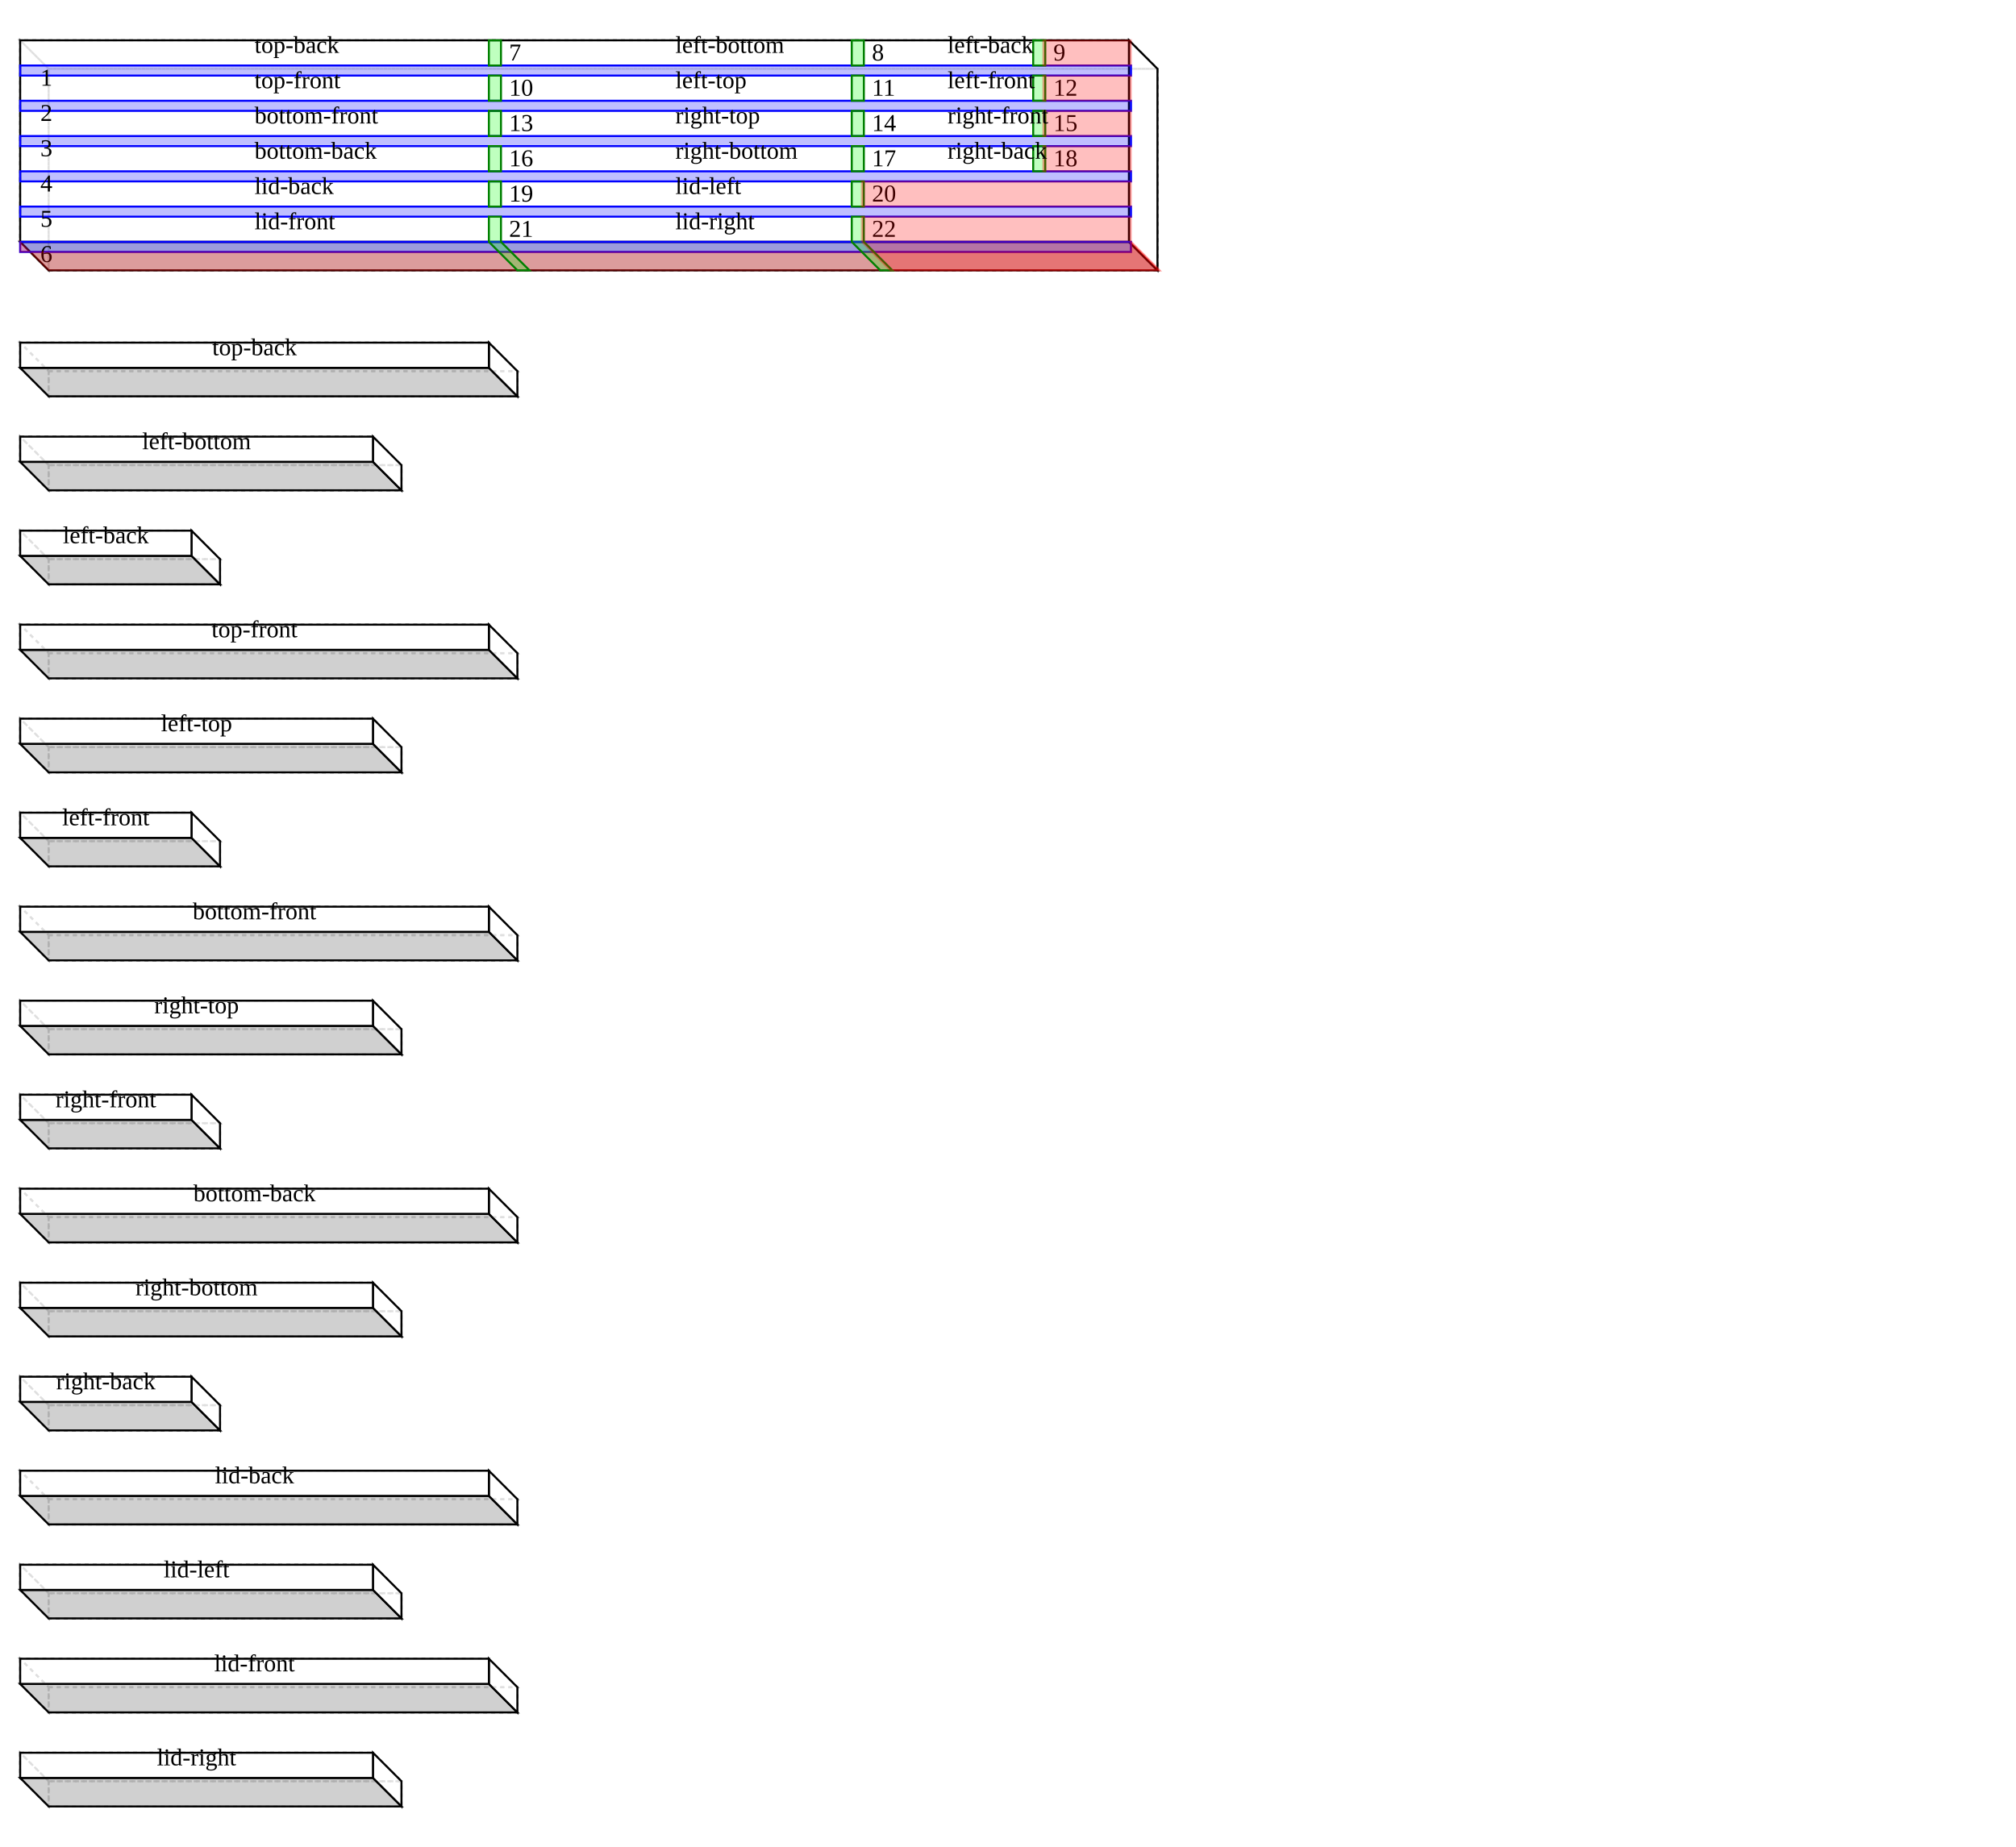
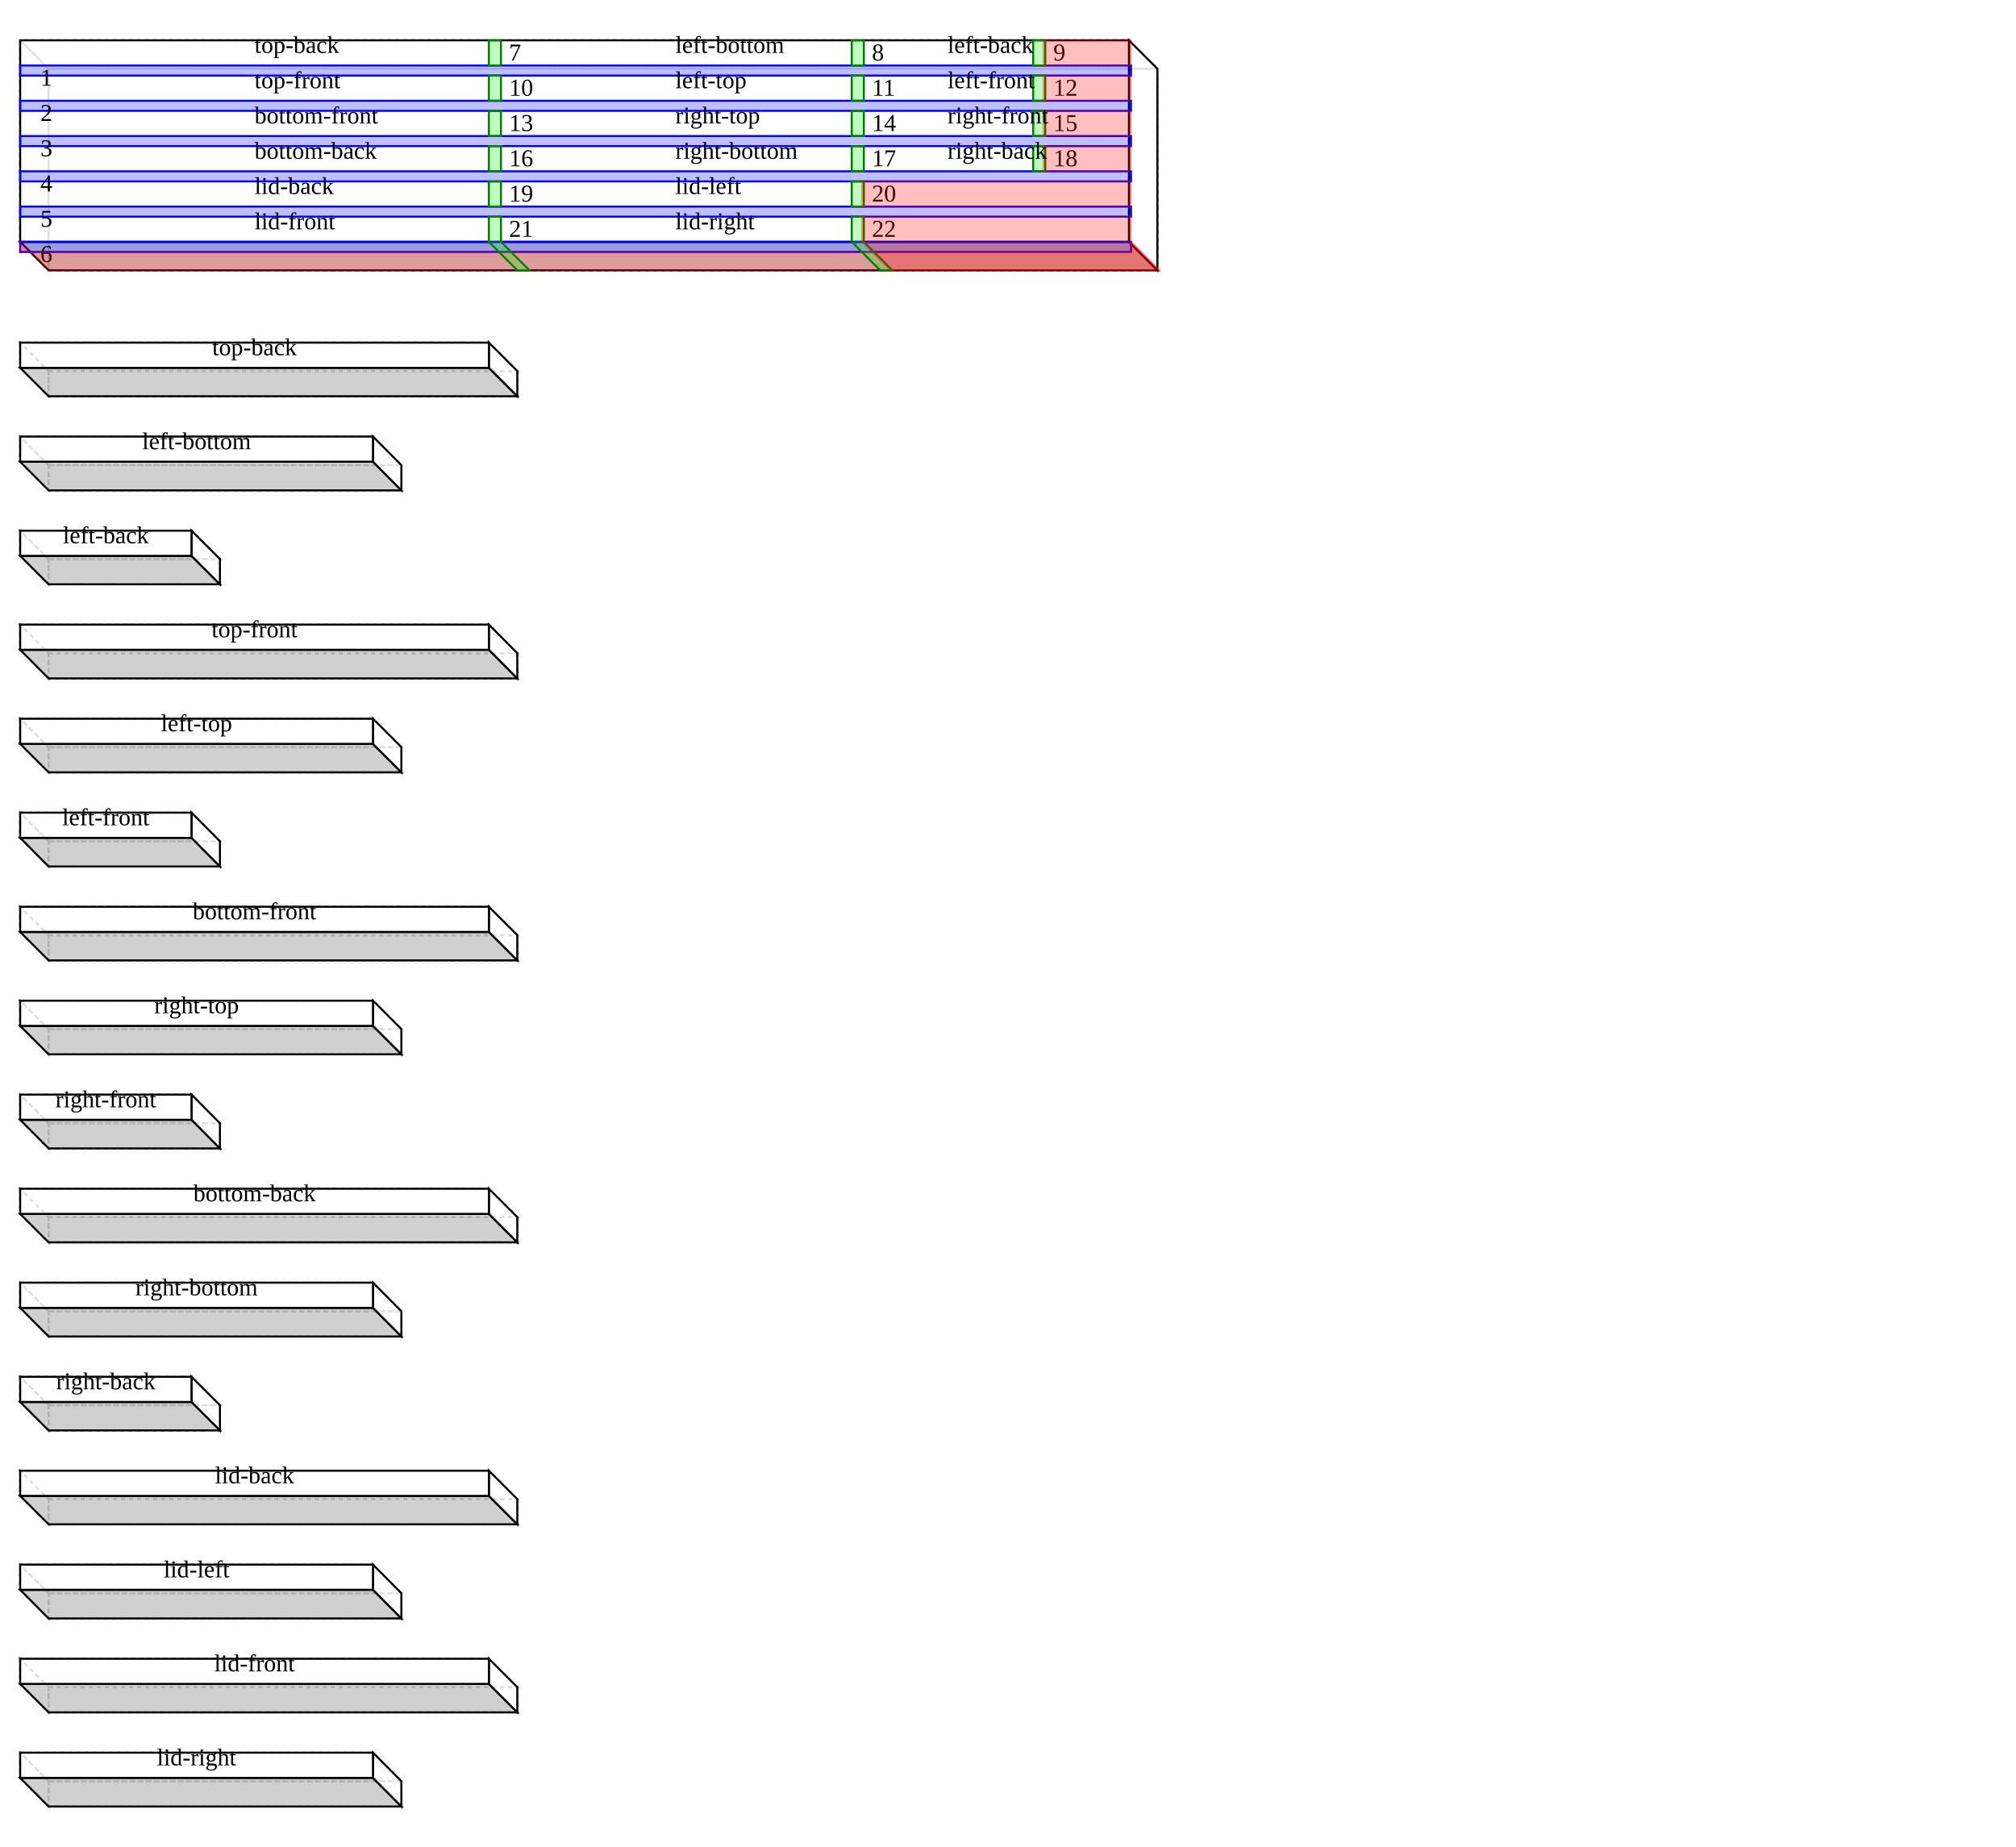
<svg xmlns="http://www.w3.org/2000/svg" width="1000" viewBox="0.0 0.0 1000.0 916.3">
-   <polygon fill="none" stroke-width="1" stroke-dasharray="2" stroke="gray" points="24.142,34.142 24.142,134.142 574.142,134.142 574.142,34.142" />
-   <polygon fill="none" stroke-width="1" stroke-dasharray="2" stroke="gray" points="10.0,20.0 10.0,120.0 24.142,134.142 24.142,34.142" />
-   <polygon fill="none" stroke-width="1" stroke-dasharray="2" stroke="gray" points="24.142,34.142 574.142,34.142 560.0,20.0 10.0,20.0" />
-   <polygon fill="rgba(192,192,192,0.75)" stroke-width="1" stroke-dasharray="" stroke="black" points="10.0,120.0 560.0,120.0 574.142,134.142 24.142,134.142" />
-   <polygon fill="rgba(255,255,255,0.75)" stroke-width="1" stroke-dasharray="" stroke="black" points="574.142,34.142 574.142,134.142 560.0,120.0 560.0,20.0" />
+   <polygon fill="none" stroke-width="1" stroke-dasharray="2" stroke="gray" points="24.1,34.1 24.1,134.1 574.1,134.1 574.1,34.1" />
+   <polygon fill="none" stroke-width="1" stroke-dasharray="2" stroke="gray" points="10.0,20.0 10.0,120.0 24.1,134.1 24.1,34.1" />
+   <polygon fill="none" stroke-width="1" stroke-dasharray="2" stroke="gray" points="24.1,34.1 574.1,34.1 560.0,20.0 10.0,20.0" />
+   <polygon fill="rgba(192,192,192,0.75)" stroke-width="1" stroke-dasharray="" stroke="black" points="10.0,120.0 560.0,120.0 574.1,134.1 24.1,134.1" />
+   <polygon fill="rgba(255,255,255,0.75)" stroke-width="1" stroke-dasharray="" stroke="black" points="574.1,34.1 574.1,134.1 560.0,120.0 560.0,20.0" />
  <polygon fill="rgba(255,255,255,0.75)" stroke-width="1" stroke-dasharray="" stroke="black" points="10.0,20.0 560.0,20.0 560.0,120.0 10.0,120.0" />
  <polygon fill="rgba(0,0,255,0.25)" stroke-width="1" stroke-dasharray="" stroke="blue" points="10.0,32.5 561.0,32.5 561.0,37.5 10.0,37.5" />
  <text style="" text-anchor="left" x="20" y="42.5" fill="black">1</text>
  <polygon fill="rgba(0,0,255,0.25)" stroke-width="1" stroke-dasharray="" stroke="blue" points="10.0,50.0 561.0,50.0 561.0,55.0 10.0,55.0" />
  <text style="" text-anchor="left" x="20" y="60.0" fill="black">2</text>
  <polygon fill="rgba(0,0,255,0.25)" stroke-width="1" stroke-dasharray="" stroke="blue" points="10.0,67.5 561.0,67.5 561.0,72.5 10.0,72.5" />
  <text style="" text-anchor="left" x="20" y="77.5" fill="black">3</text>
  <polygon fill="rgba(0,0,255,0.25)" stroke-width="1" stroke-dasharray="" stroke="blue" points="10.0,85.0 561.0,85.0 561.0,90.0 10.0,90.0" />
  <text style="" text-anchor="left" x="20" y="95.0" fill="black">4</text>
  <polygon fill="rgba(0,0,255,0.25)" stroke-width="1" stroke-dasharray="" stroke="blue" points="10.0,102.5 561.0,102.5 561.0,107.5 10.0,107.5" />
  <text style="" text-anchor="left" x="20" y="112.5" fill="black">5</text>
  <polygon fill="rgba(0,0,255,0.25)" stroke-width="1" stroke-dasharray="" stroke="blue" points="10.0,120.0 561.0,120.0 561.0,125.0 10.0,125.0" />
  <text style="" text-anchor="left" x="20" y="130.0" fill="black">6</text>
-   <polygon fill="rgba(255,0,0,0.25)" stroke-width="1" stroke-dasharray="" stroke="rgba(255,0,0,0.25)" points="10.0,125.0 561.0,125.0 561.0,120.0 575.142,134.142 24.142,134.142 10.0,120.0" />
+   <polygon fill="rgba(255,0,0,0.25)" stroke-width="1" stroke-dasharray="" stroke="rgba(255,0,0,0.25)" points="10.0,125.0 561.0,125.0 561.0,120.0 575.1,134.1 24.1,134.1 10.0,120.0" />
  <polygon fill="rgba(0,255,0,0.25)" stroke-width="1" stroke-dasharray="" stroke="green" points="242.5,20.0 248.5,20.0 248.5,32.5 242.5,32.5" />
  <text style="" text-anchor="left" x="252.5" y="30" fill="black">7</text>
  <polygon fill="rgba(0,255,0,0.25)" stroke-width="1" stroke-dasharray="" stroke="green" points="422.5,20.0 428.5,20.0 428.5,32.5 422.5,32.5" />
  <text style="" text-anchor="left" x="432.5" y="30" fill="black">8</text>
  <polygon fill="rgba(0,255,0,0.25)" stroke-width="1" stroke-dasharray="" stroke="green" points="512.5,20.0 518.5,20.0 518.5,32.5 512.5,32.5" />
  <text style="" text-anchor="left" x="522.5" y="30" fill="black">9</text>
  <polygon fill="rgba(255,0,0,0.25)" stroke-width="1" stroke-dasharray="" stroke="rgba(255,0,0,0.25)" points="517.5,20.0 561.0,20.0 561.0,32.5 517.5,32.5" />
  <polygon fill="rgba(0,255,0,0.25)" stroke-width="1" stroke-dasharray="" stroke="green" points="242.5,37.5 248.5,37.5 248.5,50.0 242.5,50.0" />
  <text style="" text-anchor="left" x="252.5" y="47.5" fill="black">10</text>
  <polygon fill="rgba(0,255,0,0.25)" stroke-width="1" stroke-dasharray="" stroke="green" points="422.5,37.5 428.5,37.5 428.5,50.0 422.5,50.0" />
  <text style="" text-anchor="left" x="432.5" y="47.5" fill="black">11</text>
  <polygon fill="rgba(0,255,0,0.25)" stroke-width="1" stroke-dasharray="" stroke="green" points="512.5,37.5 518.5,37.5 518.5,50.0 512.5,50.0" />
  <text style="" text-anchor="left" x="522.5" y="47.5" fill="black">12</text>
  <polygon fill="rgba(255,0,0,0.25)" stroke-width="1" stroke-dasharray="" stroke="rgba(255,0,0,0.25)" points="517.5,37.5 561.0,37.5 561.0,50.0 517.5,50.0" />
  <polygon fill="rgba(0,255,0,0.25)" stroke-width="1" stroke-dasharray="" stroke="green" points="242.5,55.0 248.5,55.0 248.5,67.5 242.5,67.5" />
  <text style="" text-anchor="left" x="252.5" y="65.0" fill="black">13</text>
  <polygon fill="rgba(0,255,0,0.25)" stroke-width="1" stroke-dasharray="" stroke="green" points="422.5,55.0 428.5,55.0 428.5,67.5 422.5,67.5" />
  <text style="" text-anchor="left" x="432.5" y="65.0" fill="black">14</text>
  <polygon fill="rgba(0,255,0,0.25)" stroke-width="1" stroke-dasharray="" stroke="green" points="512.5,55.0 518.5,55.0 518.5,67.5 512.5,67.5" />
  <text style="" text-anchor="left" x="522.5" y="65.0" fill="black">15</text>
  <polygon fill="rgba(255,0,0,0.25)" stroke-width="1" stroke-dasharray="" stroke="rgba(255,0,0,0.25)" points="517.5,55.0 561.0,55.0 561.0,67.5 517.5,67.5" />
  <polygon fill="rgba(0,255,0,0.25)" stroke-width="1" stroke-dasharray="" stroke="green" points="242.5,72.5 248.5,72.5 248.5,85.0 242.5,85.0" />
  <text style="" text-anchor="left" x="252.5" y="82.5" fill="black">16</text>
  <polygon fill="rgba(0,255,0,0.25)" stroke-width="1" stroke-dasharray="" stroke="green" points="422.5,72.5 428.5,72.5 428.5,85.0 422.5,85.0" />
  <text style="" text-anchor="left" x="432.5" y="82.5" fill="black">17</text>
  <polygon fill="rgba(0,255,0,0.25)" stroke-width="1" stroke-dasharray="" stroke="green" points="512.5,72.5 518.5,72.5 518.5,85.0 512.5,85.0" />
  <text style="" text-anchor="left" x="522.5" y="82.5" fill="black">18</text>
  <polygon fill="rgba(255,0,0,0.25)" stroke-width="1" stroke-dasharray="" stroke="rgba(255,0,0,0.25)" points="517.5,72.5 561.0,72.5 561.0,85.0 517.5,85.0" />
  <polygon fill="rgba(0,255,0,0.25)" stroke-width="1" stroke-dasharray="" stroke="green" points="242.5,90.0 248.5,90.0 248.5,102.5 242.5,102.5" />
  <text style="" text-anchor="left" x="252.5" y="100.0" fill="black">19</text>
  <polygon fill="rgba(0,255,0,0.25)" stroke-width="1" stroke-dasharray="" stroke="green" points="422.5,90.0 428.5,90.0 428.5,102.5 422.5,102.5" />
  <text style="" text-anchor="left" x="432.5" y="100.0" fill="black">20</text>
  <polygon fill="rgba(255,0,0,0.25)" stroke-width="1" stroke-dasharray="" stroke="rgba(255,0,0,0.25)" points="427.5,90.0 561.0,90.0 561.0,102.5 427.5,102.5" />
-   <polygon fill="rgba(0,255,0,0.25)" stroke-width="1" stroke-dasharray="" stroke="green" points="242.5,107.5 248.5,107.5 248.5,120.0 262.642,134.142 256.642,134.142 242.5,120.0" />
+   <polygon fill="rgba(0,255,0,0.25)" stroke-width="1" stroke-dasharray="" stroke="green" points="242.5,107.5 248.5,107.5 248.5,120.0 262.6,134.1 256.6,134.1 242.5,120.0" />
  <text style="" text-anchor="left" x="252.5" y="117.5" fill="black">21</text>
-   <polygon fill="rgba(0,255,0,0.25)" stroke-width="1" stroke-dasharray="" stroke="green" points="422.5,107.5 428.5,107.5 428.5,120.0 442.642,134.142 436.642,134.142 422.5,120.0" />
+   <polygon fill="rgba(0,255,0,0.25)" stroke-width="1" stroke-dasharray="" stroke="green" points="422.5,107.5 428.5,107.5 428.5,120.0 442.6,134.1 436.6,134.1 422.5,120.0" />
  <text style="" text-anchor="left" x="432.5" y="117.5" fill="black">22</text>
-   <polygon fill="rgba(255,0,0,0.25)" stroke-width="1" stroke-dasharray="" stroke="rgba(255,0,0,0.25)" points="427.5,107.5 561.0,107.5 561.0,120.0 575.142,134.142 441.642,134.142 427.5,120.0" />
+   <polygon fill="rgba(255,0,0,0.25)" stroke-width="1" stroke-dasharray="" stroke="rgba(255,0,0,0.25)" points="427.5,107.5 561.0,107.5 561.0,120.0 575.1,134.1 441.6,134.1 427.5,120.0" />
  <text style="" text-anchor="start" x="126.25" y="26.25" fill="black">top-back</text>
  <text style="" text-anchor="start" x="335.0" y="26.25" fill="black">left-bottom</text>
  <text style="" text-anchor="start" x="470.0" y="26.25" fill="black">left-back</text>
  <text style="" text-anchor="start" x="126.25" y="43.75" fill="black">top-front</text>
  <text style="" text-anchor="start" x="335.0" y="43.75" fill="black">left-top</text>
  <text style="" text-anchor="start" x="470.0" y="43.75" fill="black">left-front</text>
  <text style="" text-anchor="start" x="126.25" y="61.25" fill="black">bottom-front</text>
  <text style="" text-anchor="start" x="335.0" y="61.25" fill="black">right-top</text>
  <text style="" text-anchor="start" x="470.0" y="61.25" fill="black">right-front</text>
  <text style="" text-anchor="start" x="126.25" y="78.75" fill="black">bottom-back</text>
  <text style="" text-anchor="start" x="335.0" y="78.75" fill="black">right-bottom</text>
  <text style="" text-anchor="start" x="470.0" y="78.75" fill="black">right-back</text>
  <text style="" text-anchor="start" x="126.25" y="96.25" fill="black">lid-back</text>
  <text style="" text-anchor="start" x="335.0" y="96.25" fill="black">lid-left</text>
  <text style="" text-anchor="start" x="126.25" y="113.75" fill="black">lid-front</text>
  <text style="" text-anchor="start" x="335.0" y="113.75" fill="black">lid-right</text>
-   <polygon fill="none" stroke-width="1" stroke-dasharray="2" stroke="gray" points="24.142,184.142 24.142,196.642 256.642,196.642 256.642,184.142" />
-   <polygon fill="none" stroke-width="1" stroke-dasharray="2" stroke="gray" points="10.0,170.0 10.0,182.5 24.142,196.642 24.142,184.142" />
-   <polygon fill="none" stroke-width="1" stroke-dasharray="2" stroke="gray" points="24.142,184.142 256.642,184.142 242.5,170.0 10.0,170.0" />
-   <polygon fill="rgba(192,192,192,0.75)" stroke-width="1" stroke-dasharray="" stroke="black" points="10.0,182.5 242.5,182.5 256.642,196.642 24.142,196.642" />
-   <polygon fill="rgba(255,255,255,0.75)" stroke-width="1" stroke-dasharray="" stroke="black" points="256.642,184.142 256.642,196.642 242.5,182.5 242.5,170.0" />
+   <polygon fill="none" stroke-width="1" stroke-dasharray="2" stroke="gray" points="24.1,184.1 24.1,196.6 256.6,196.6 256.6,184.1" />
+   <polygon fill="none" stroke-width="1" stroke-dasharray="2" stroke="gray" points="10.0,170.0 10.0,182.5 24.1,196.6 24.1,184.1" />
+   <polygon fill="none" stroke-width="1" stroke-dasharray="2" stroke="gray" points="24.1,184.1 256.6,184.1 242.5,170.0 10.0,170.0" />
+   <polygon fill="rgba(192,192,192,0.75)" stroke-width="1" stroke-dasharray="" stroke="black" points="10.0,182.5 242.5,182.5 256.6,196.6 24.1,196.6" />
+   <polygon fill="rgba(255,255,255,0.75)" stroke-width="1" stroke-dasharray="" stroke="black" points="256.6,184.1 256.6,196.6 242.5,182.5 242.5,170.0" />
  <polygon fill="rgba(255,255,255,0.75)" stroke-width="1" stroke-dasharray="" stroke="black" points="10.0,170.0 242.5,170.0 242.5,182.5 10.0,182.5" />
  <text style="" text-anchor="middle" x="126.25" y="176.25" fill="black">top-back</text>
-   <polygon fill="none" stroke-width="1" stroke-dasharray="2" stroke="gray" points="24.142,230.784 24.142,243.284 199.142,243.284 199.142,230.784" />
-   <polygon fill="none" stroke-width="1" stroke-dasharray="2" stroke="gray" points="10.0,216.642 10.0,229.142 24.142,243.284 24.142,230.784" />
-   <polygon fill="none" stroke-width="1" stroke-dasharray="2" stroke="gray" points="24.142,230.784 199.142,230.784 185.0,216.642 10.0,216.642" />
-   <polygon fill="rgba(192,192,192,0.75)" stroke-width="1" stroke-dasharray="" stroke="black" points="10.0,229.142 185.0,229.142 199.142,243.284 24.142,243.284" />
-   <polygon fill="rgba(255,255,255,0.75)" stroke-width="1" stroke-dasharray="" stroke="black" points="199.142,230.784 199.142,243.284 185.0,229.142 185.0,216.642" />
-   <polygon fill="rgba(255,255,255,0.75)" stroke-width="1" stroke-dasharray="" stroke="black" points="10.0,216.642 185.0,216.642 185.0,229.142 10.0,229.142" />
+   <polygon fill="none" stroke-width="1" stroke-dasharray="2" stroke="gray" points="24.1,230.8 24.1,243.3 199.1,243.3 199.1,230.8" />
+   <polygon fill="none" stroke-width="1" stroke-dasharray="2" stroke="gray" points="10.0,216.6 10.0,229.1 24.1,243.3 24.1,230.8" />
+   <polygon fill="none" stroke-width="1" stroke-dasharray="2" stroke="gray" points="24.1,230.8 199.1,230.8 185.0,216.6 10.0,216.6" />
+   <polygon fill="rgba(192,192,192,0.75)" stroke-width="1" stroke-dasharray="" stroke="black" points="10.0,229.1 185.0,229.1 199.1,243.3 24.1,243.3" />
+   <polygon fill="rgba(255,255,255,0.75)" stroke-width="1" stroke-dasharray="" stroke="black" points="199.1,230.8 199.1,243.3 185.0,229.1 185.0,216.6" />
+   <polygon fill="rgba(255,255,255,0.75)" stroke-width="1" stroke-dasharray="" stroke="black" points="10.0,216.6 185.0,216.6 185.0,229.1 10.0,229.1" />
  <text style="" text-anchor="middle" x="97.5" y="222.892" fill="black">left-bottom</text>
-   <polygon fill="none" stroke-width="1" stroke-dasharray="2" stroke="gray" points="24.142,277.426 24.142,289.926 109.142,289.926 109.142,277.426" />
-   <polygon fill="none" stroke-width="1" stroke-dasharray="2" stroke="gray" points="10.0,263.284 10.0,275.784 24.142,289.926 24.142,277.426" />
-   <polygon fill="none" stroke-width="1" stroke-dasharray="2" stroke="gray" points="24.142,277.426 109.142,277.426 95.0,263.284 10.0,263.284" />
-   <polygon fill="rgba(192,192,192,0.75)" stroke-width="1" stroke-dasharray="" stroke="black" points="10.0,275.784 95.0,275.784 109.142,289.926 24.142,289.926" />
-   <polygon fill="rgba(255,255,255,0.75)" stroke-width="1" stroke-dasharray="" stroke="black" points="109.142,277.426 109.142,289.926 95.0,275.784 95.0,263.284" />
-   <polygon fill="rgba(255,255,255,0.75)" stroke-width="1" stroke-dasharray="" stroke="black" points="10.0,263.284 95.0,263.284 95.0,275.784 10.0,275.784" />
+   <polygon fill="none" stroke-width="1" stroke-dasharray="2" stroke="gray" points="24.1,277.4 24.1,289.9 109.1,289.9 109.1,277.4" />
+   <polygon fill="none" stroke-width="1" stroke-dasharray="2" stroke="gray" points="10.0,263.3 10.0,275.8 24.1,289.9 24.1,277.4" />
+   <polygon fill="none" stroke-width="1" stroke-dasharray="2" stroke="gray" points="24.1,277.4 109.1,277.4 95.0,263.3 10.0,263.3" />
+   <polygon fill="rgba(192,192,192,0.75)" stroke-width="1" stroke-dasharray="" stroke="black" points="10.0,275.8 95.0,275.8 109.1,289.9 24.1,289.9" />
+   <polygon fill="rgba(255,255,255,0.75)" stroke-width="1" stroke-dasharray="" stroke="black" points="109.1,277.4 109.1,289.9 95.0,275.8 95.0,263.3" />
+   <polygon fill="rgba(255,255,255,0.75)" stroke-width="1" stroke-dasharray="" stroke="black" points="10.0,263.3 95.0,263.3 95.0,275.8 10.0,275.8" />
  <text style="" text-anchor="middle" x="52.5" y="269.534" fill="black">left-back</text>
-   <polygon fill="none" stroke-width="1" stroke-dasharray="2" stroke="gray" points="24.142,324.069 24.142,336.569 256.642,336.569 256.642,324.069" />
-   <polygon fill="none" stroke-width="1" stroke-dasharray="2" stroke="gray" points="10.0,309.926 10.0,322.426 24.142,336.569 24.142,324.069" />
-   <polygon fill="none" stroke-width="1" stroke-dasharray="2" stroke="gray" points="24.142,324.069 256.642,324.069 242.5,309.926 10.0,309.926" />
-   <polygon fill="rgba(192,192,192,0.75)" stroke-width="1" stroke-dasharray="" stroke="black" points="10.0,322.426 242.5,322.426 256.642,336.569 24.142,336.569" />
-   <polygon fill="rgba(255,255,255,0.75)" stroke-width="1" stroke-dasharray="" stroke="black" points="256.642,324.069 256.642,336.569 242.5,322.426 242.5,309.926" />
-   <polygon fill="rgba(255,255,255,0.75)" stroke-width="1" stroke-dasharray="" stroke="black" points="10.0,309.926 242.5,309.926 242.5,322.426 10.0,322.426" />
+   <polygon fill="none" stroke-width="1" stroke-dasharray="2" stroke="gray" points="24.1,324.1 24.1,336.6 256.6,336.6 256.6,324.1" />
+   <polygon fill="none" stroke-width="1" stroke-dasharray="2" stroke="gray" points="10.0,309.9 10.0,322.4 24.1,336.6 24.1,324.1" />
+   <polygon fill="none" stroke-width="1" stroke-dasharray="2" stroke="gray" points="24.1,324.1 256.6,324.1 242.5,309.9 10.0,309.9" />
+   <polygon fill="rgba(192,192,192,0.75)" stroke-width="1" stroke-dasharray="" stroke="black" points="10.0,322.4 242.5,322.4 256.6,336.6 24.1,336.6" />
+   <polygon fill="rgba(255,255,255,0.75)" stroke-width="1" stroke-dasharray="" stroke="black" points="256.6,324.1 256.6,336.6 242.5,322.4 242.5,309.9" />
+   <polygon fill="rgba(255,255,255,0.75)" stroke-width="1" stroke-dasharray="" stroke="black" points="10.0,309.9 242.5,309.9 242.5,322.4 10.0,322.4" />
  <text style="" text-anchor="middle" x="126.25" y="316.176" fill="black">top-front</text>
-   <polygon fill="none" stroke-width="1" stroke-dasharray="2" stroke="gray" points="24.142,370.711 24.142,383.211 199.142,383.211 199.142,370.711" />
-   <polygon fill="none" stroke-width="1" stroke-dasharray="2" stroke="gray" points="10.0,356.569 10.0,369.069 24.142,383.211 24.142,370.711" />
-   <polygon fill="none" stroke-width="1" stroke-dasharray="2" stroke="gray" points="24.142,370.711 199.142,370.711 185.0,356.569 10.0,356.569" />
-   <polygon fill="rgba(192,192,192,0.75)" stroke-width="1" stroke-dasharray="" stroke="black" points="10.0,369.069 185.0,369.069 199.142,383.211 24.142,383.211" />
-   <polygon fill="rgba(255,255,255,0.75)" stroke-width="1" stroke-dasharray="" stroke="black" points="199.142,370.711 199.142,383.211 185.0,369.069 185.0,356.569" />
-   <polygon fill="rgba(255,255,255,0.75)" stroke-width="1" stroke-dasharray="" stroke="black" points="10.0,356.569 185.0,356.569 185.0,369.069 10.0,369.069" />
+   <polygon fill="none" stroke-width="1" stroke-dasharray="2" stroke="gray" points="24.1,370.7 24.1,383.2 199.1,383.2 199.1,370.7" />
+   <polygon fill="none" stroke-width="1" stroke-dasharray="2" stroke="gray" points="10.0,356.6 10.0,369.1 24.1,383.2 24.1,370.7" />
+   <polygon fill="none" stroke-width="1" stroke-dasharray="2" stroke="gray" points="24.1,370.7 199.1,370.7 185.0,356.6 10.0,356.6" />
+   <polygon fill="rgba(192,192,192,0.75)" stroke-width="1" stroke-dasharray="" stroke="black" points="10.0,369.1 185.0,369.1 199.1,383.2 24.1,383.2" />
+   <polygon fill="rgba(255,255,255,0.75)" stroke-width="1" stroke-dasharray="" stroke="black" points="199.1,370.7 199.1,383.2 185.0,369.1 185.0,356.6" />
+   <polygon fill="rgba(255,255,255,0.75)" stroke-width="1" stroke-dasharray="" stroke="black" points="10.0,356.6 185.0,356.6 185.0,369.1 10.0,369.1" />
  <text style="" text-anchor="middle" x="97.5" y="362.819" fill="black">left-top</text>
-   <polygon fill="none" stroke-width="1" stroke-dasharray="2" stroke="gray" points="24.142,417.353 24.142,429.853 109.142,429.853 109.142,417.353" />
-   <polygon fill="none" stroke-width="1" stroke-dasharray="2" stroke="gray" points="10.0,403.211 10.0,415.711 24.142,429.853 24.142,417.353" />
-   <polygon fill="none" stroke-width="1" stroke-dasharray="2" stroke="gray" points="24.142,417.353 109.142,417.353 95.0,403.211 10.0,403.211" />
-   <polygon fill="rgba(192,192,192,0.75)" stroke-width="1" stroke-dasharray="" stroke="black" points="10.0,415.711 95.0,415.711 109.142,429.853 24.142,429.853" />
-   <polygon fill="rgba(255,255,255,0.75)" stroke-width="1" stroke-dasharray="" stroke="black" points="109.142,417.353 109.142,429.853 95.0,415.711 95.0,403.211" />
-   <polygon fill="rgba(255,255,255,0.75)" stroke-width="1" stroke-dasharray="" stroke="black" points="10.0,403.211 95.0,403.211 95.0,415.711 10.0,415.711" />
+   <polygon fill="none" stroke-width="1" stroke-dasharray="2" stroke="gray" points="24.1,417.4 24.1,429.9 109.1,429.9 109.1,417.4" />
+   <polygon fill="none" stroke-width="1" stroke-dasharray="2" stroke="gray" points="10.0,403.2 10.0,415.7 24.1,429.9 24.1,417.4" />
+   <polygon fill="none" stroke-width="1" stroke-dasharray="2" stroke="gray" points="24.1,417.4 109.1,417.4 95.0,403.2 10.0,403.2" />
+   <polygon fill="rgba(192,192,192,0.75)" stroke-width="1" stroke-dasharray="" stroke="black" points="10.0,415.7 95.0,415.7 109.1,429.9 24.1,429.9" />
+   <polygon fill="rgba(255,255,255,0.75)" stroke-width="1" stroke-dasharray="" stroke="black" points="109.1,417.4 109.1,429.9 95.0,415.7 95.0,403.2" />
+   <polygon fill="rgba(255,255,255,0.75)" stroke-width="1" stroke-dasharray="" stroke="black" points="10.0,403.2 95.0,403.2 95.0,415.7 10.0,415.7" />
  <text style="" text-anchor="middle" x="52.5" y="409.461" fill="black">left-front</text>
-   <polygon fill="none" stroke-width="1" stroke-dasharray="2" stroke="gray" points="24.142,463.995 24.142,476.495 256.642,476.495 256.642,463.995" />
-   <polygon fill="none" stroke-width="1" stroke-dasharray="2" stroke="gray" points="10.0,449.853 10.0,462.353 24.142,476.495 24.142,463.995" />
-   <polygon fill="none" stroke-width="1" stroke-dasharray="2" stroke="gray" points="24.142,463.995 256.642,463.995 242.5,449.853 10.0,449.853" />
-   <polygon fill="rgba(192,192,192,0.75)" stroke-width="1" stroke-dasharray="" stroke="black" points="10.0,462.353 242.5,462.353 256.642,476.495 24.142,476.495" />
-   <polygon fill="rgba(255,255,255,0.75)" stroke-width="1" stroke-dasharray="" stroke="black" points="256.642,463.995 256.642,476.495 242.5,462.353 242.5,449.853" />
-   <polygon fill="rgba(255,255,255,0.75)" stroke-width="1" stroke-dasharray="" stroke="black" points="10.0,449.853 242.5,449.853 242.5,462.353 10.0,462.353" />
+   <polygon fill="none" stroke-width="1" stroke-dasharray="2" stroke="gray" points="24.1,464.0 24.1,476.5 256.6,476.5 256.6,464.0" />
+   <polygon fill="none" stroke-width="1" stroke-dasharray="2" stroke="gray" points="10.0,449.9 10.0,462.4 24.1,476.5 24.1,464.0" />
+   <polygon fill="none" stroke-width="1" stroke-dasharray="2" stroke="gray" points="24.1,464.0 256.6,464.0 242.5,449.9 10.0,449.9" />
+   <polygon fill="rgba(192,192,192,0.75)" stroke-width="1" stroke-dasharray="" stroke="black" points="10.0,462.4 242.5,462.4 256.6,476.5 24.1,476.5" />
+   <polygon fill="rgba(255,255,255,0.75)" stroke-width="1" stroke-dasharray="" stroke="black" points="256.6,464.0 256.6,476.5 242.5,462.4 242.5,449.9" />
+   <polygon fill="rgba(255,255,255,0.75)" stroke-width="1" stroke-dasharray="" stroke="black" points="10.0,449.9 242.5,449.9 242.5,462.4 10.0,462.4" />
  <text style="" text-anchor="middle" x="126.25" y="456.103" fill="black">bottom-front</text>
-   <polygon fill="none" stroke-width="1" stroke-dasharray="2" stroke="gray" points="24.142,510.637 24.142,523.137 199.142,523.137 199.142,510.637" />
-   <polygon fill="none" stroke-width="1" stroke-dasharray="2" stroke="gray" points="10.0,496.495 10.0,508.995 24.142,523.137 24.142,510.637" />
-   <polygon fill="none" stroke-width="1" stroke-dasharray="2" stroke="gray" points="24.142,510.637 199.142,510.637 185.0,496.495 10.0,496.495" />
-   <polygon fill="rgba(192,192,192,0.75)" stroke-width="1" stroke-dasharray="" stroke="black" points="10.0,508.995 185.0,508.995 199.142,523.137 24.142,523.137" />
-   <polygon fill="rgba(255,255,255,0.75)" stroke-width="1" stroke-dasharray="" stroke="black" points="199.142,510.637 199.142,523.137 185.0,508.995 185.0,496.495" />
-   <polygon fill="rgba(255,255,255,0.75)" stroke-width="1" stroke-dasharray="" stroke="black" points="10.0,496.495 185.0,496.495 185.0,508.995 10.0,508.995" />
+   <polygon fill="none" stroke-width="1" stroke-dasharray="2" stroke="gray" points="24.1,510.6 24.1,523.1 199.1,523.1 199.1,510.6" />
+   <polygon fill="none" stroke-width="1" stroke-dasharray="2" stroke="gray" points="10.0,496.5 10.0,509.0 24.1,523.1 24.1,510.6" />
+   <polygon fill="none" stroke-width="1" stroke-dasharray="2" stroke="gray" points="24.1,510.6 199.1,510.6 185.0,496.5 10.0,496.5" />
+   <polygon fill="rgba(192,192,192,0.75)" stroke-width="1" stroke-dasharray="" stroke="black" points="10.0,509.0 185.0,509.0 199.1,523.1 24.1,523.1" />
+   <polygon fill="rgba(255,255,255,0.75)" stroke-width="1" stroke-dasharray="" stroke="black" points="199.1,510.6 199.1,523.1 185.0,509.0 185.0,496.5" />
+   <polygon fill="rgba(255,255,255,0.75)" stroke-width="1" stroke-dasharray="" stroke="black" points="10.0,496.5 185.0,496.5 185.0,509.0 10.0,509.0" />
  <text style="" text-anchor="middle" x="97.5" y="502.745" fill="black">right-top</text>
-   <polygon fill="none" stroke-width="1" stroke-dasharray="2" stroke="gray" points="24.142,557.279 24.142,569.779 109.142,569.779 109.142,557.279" />
-   <polygon fill="none" stroke-width="1" stroke-dasharray="2" stroke="gray" points="10.0,543.137 10.0,555.637 24.142,569.779 24.142,557.279" />
-   <polygon fill="none" stroke-width="1" stroke-dasharray="2" stroke="gray" points="24.142,557.279 109.142,557.279 95.0,543.137 10.0,543.137" />
-   <polygon fill="rgba(192,192,192,0.75)" stroke-width="1" stroke-dasharray="" stroke="black" points="10.0,555.637 95.0,555.637 109.142,569.779 24.142,569.779" />
-   <polygon fill="rgba(255,255,255,0.75)" stroke-width="1" stroke-dasharray="" stroke="black" points="109.142,557.279 109.142,569.779 95.0,555.637 95.0,543.137" />
-   <polygon fill="rgba(255,255,255,0.75)" stroke-width="1" stroke-dasharray="" stroke="black" points="10.0,543.137 95.0,543.137 95.0,555.637 10.0,555.637" />
+   <polygon fill="none" stroke-width="1" stroke-dasharray="2" stroke="gray" points="24.1,557.3 24.1,569.8 109.1,569.8 109.1,557.3" />
+   <polygon fill="none" stroke-width="1" stroke-dasharray="2" stroke="gray" points="10.0,543.1 10.0,555.6 24.1,569.8 24.1,557.3" />
+   <polygon fill="none" stroke-width="1" stroke-dasharray="2" stroke="gray" points="24.1,557.3 109.1,557.3 95.0,543.1 10.0,543.1" />
+   <polygon fill="rgba(192,192,192,0.75)" stroke-width="1" stroke-dasharray="" stroke="black" points="10.0,555.6 95.0,555.6 109.1,569.8 24.1,569.8" />
+   <polygon fill="rgba(255,255,255,0.75)" stroke-width="1" stroke-dasharray="" stroke="black" points="109.1,557.3 109.1,569.8 95.0,555.6 95.0,543.1" />
+   <polygon fill="rgba(255,255,255,0.75)" stroke-width="1" stroke-dasharray="" stroke="black" points="10.0,543.1 95.0,543.1 95.0,555.6 10.0,555.6" />
  <text style="" text-anchor="middle" x="52.5" y="549.387" fill="black">right-front</text>
-   <polygon fill="none" stroke-width="1" stroke-dasharray="2" stroke="gray" points="24.142,603.921 24.142,616.421 256.642,616.421 256.642,603.921" />
-   <polygon fill="none" stroke-width="1" stroke-dasharray="2" stroke="gray" points="10.0,589.779 10.0,602.279 24.142,616.421 24.142,603.921" />
-   <polygon fill="none" stroke-width="1" stroke-dasharray="2" stroke="gray" points="24.142,603.921 256.642,603.921 242.5,589.779 10.0,589.779" />
-   <polygon fill="rgba(192,192,192,0.75)" stroke-width="1" stroke-dasharray="" stroke="black" points="10.0,602.279 242.5,602.279 256.642,616.421 24.142,616.421" />
-   <polygon fill="rgba(255,255,255,0.75)" stroke-width="1" stroke-dasharray="" stroke="black" points="256.642,603.921 256.642,616.421 242.5,602.279 242.5,589.779" />
-   <polygon fill="rgba(255,255,255,0.75)" stroke-width="1" stroke-dasharray="" stroke="black" points="10.0,589.779 242.5,589.779 242.5,602.279 10.0,602.279" />
+   <polygon fill="none" stroke-width="1" stroke-dasharray="2" stroke="gray" points="24.1,603.9 24.1,616.4 256.6,616.4 256.6,603.9" />
+   <polygon fill="none" stroke-width="1" stroke-dasharray="2" stroke="gray" points="10.0,589.8 10.0,602.3 24.1,616.4 24.1,603.9" />
+   <polygon fill="none" stroke-width="1" stroke-dasharray="2" stroke="gray" points="24.1,603.9 256.6,603.9 242.5,589.8 10.0,589.8" />
+   <polygon fill="rgba(192,192,192,0.75)" stroke-width="1" stroke-dasharray="" stroke="black" points="10.0,602.3 242.5,602.3 256.6,616.4 24.1,616.4" />
+   <polygon fill="rgba(255,255,255,0.75)" stroke-width="1" stroke-dasharray="" stroke="black" points="256.6,603.9 256.6,616.4 242.5,602.3 242.5,589.8" />
+   <polygon fill="rgba(255,255,255,0.75)" stroke-width="1" stroke-dasharray="" stroke="black" points="10.0,589.8 242.5,589.8 242.5,602.3 10.0,602.3" />
  <text style="" text-anchor="middle" x="126.25" y="596.029" fill="black">bottom-back</text>
-   <polygon fill="none" stroke-width="1" stroke-dasharray="2" stroke="gray" points="24.142,650.563 24.142,663.063 199.142,663.063 199.142,650.563" />
-   <polygon fill="none" stroke-width="1" stroke-dasharray="2" stroke="gray" points="10.0,636.421 10.0,648.921 24.142,663.063 24.142,650.563" />
-   <polygon fill="none" stroke-width="1" stroke-dasharray="2" stroke="gray" points="24.142,650.563 199.142,650.563 185.0,636.421 10.0,636.421" />
-   <polygon fill="rgba(192,192,192,0.75)" stroke-width="1" stroke-dasharray="" stroke="black" points="10.0,648.921 185.0,648.921 199.142,663.063 24.142,663.063" />
-   <polygon fill="rgba(255,255,255,0.75)" stroke-width="1" stroke-dasharray="" stroke="black" points="199.142,650.563 199.142,663.063 185.0,648.921 185.0,636.421" />
-   <polygon fill="rgba(255,255,255,0.75)" stroke-width="1" stroke-dasharray="" stroke="black" points="10.0,636.421 185.0,636.421 185.0,648.921 10.0,648.921" />
+   <polygon fill="none" stroke-width="1" stroke-dasharray="2" stroke="gray" points="24.1,650.6 24.1,663.1 199.1,663.1 199.1,650.6" />
+   <polygon fill="none" stroke-width="1" stroke-dasharray="2" stroke="gray" points="10.0,636.4 10.0,648.9 24.1,663.1 24.1,650.6" />
+   <polygon fill="none" stroke-width="1" stroke-dasharray="2" stroke="gray" points="24.1,650.6 199.1,650.6 185.0,636.4 10.0,636.4" />
+   <polygon fill="rgba(192,192,192,0.75)" stroke-width="1" stroke-dasharray="" stroke="black" points="10.0,648.9 185.0,648.9 199.1,663.1 24.1,663.1" />
+   <polygon fill="rgba(255,255,255,0.75)" stroke-width="1" stroke-dasharray="" stroke="black" points="199.1,650.6 199.1,663.1 185.0,648.9 185.0,636.4" />
+   <polygon fill="rgba(255,255,255,0.75)" stroke-width="1" stroke-dasharray="" stroke="black" points="10.0,636.4 185.0,636.4 185.0,648.9 10.0,648.9" />
  <text style="" text-anchor="middle" x="97.5" y="642.671" fill="black">right-bottom</text>
-   <polygon fill="none" stroke-width="1" stroke-dasharray="2" stroke="gray" points="24.142,697.206 24.142,709.706 109.142,709.706 109.142,697.206" />
-   <polygon fill="none" stroke-width="1" stroke-dasharray="2" stroke="gray" points="10.0,683.063 10.0,695.563 24.142,709.706 24.142,697.206" />
-   <polygon fill="none" stroke-width="1" stroke-dasharray="2" stroke="gray" points="24.142,697.206 109.142,697.206 95.0,683.063 10.0,683.063" />
-   <polygon fill="rgba(192,192,192,0.75)" stroke-width="1" stroke-dasharray="" stroke="black" points="10.0,695.563 95.0,695.563 109.142,709.706 24.142,709.706" />
-   <polygon fill="rgba(255,255,255,0.75)" stroke-width="1" stroke-dasharray="" stroke="black" points="109.142,697.206 109.142,709.706 95.0,695.563 95.0,683.063" />
-   <polygon fill="rgba(255,255,255,0.75)" stroke-width="1" stroke-dasharray="" stroke="black" points="10.0,683.063 95.0,683.063 95.0,695.563 10.0,695.563" />
+   <polygon fill="none" stroke-width="1" stroke-dasharray="2" stroke="gray" points="24.1,697.2 24.1,709.7 109.1,709.7 109.1,697.2" />
+   <polygon fill="none" stroke-width="1" stroke-dasharray="2" stroke="gray" points="10.0,683.1 10.0,695.6 24.1,709.7 24.1,697.2" />
+   <polygon fill="none" stroke-width="1" stroke-dasharray="2" stroke="gray" points="24.1,697.2 109.1,697.2 95.0,683.1 10.0,683.1" />
+   <polygon fill="rgba(192,192,192,0.75)" stroke-width="1" stroke-dasharray="" stroke="black" points="10.0,695.6 95.0,695.6 109.1,709.7 24.1,709.7" />
+   <polygon fill="rgba(255,255,255,0.75)" stroke-width="1" stroke-dasharray="" stroke="black" points="109.1,697.2 109.1,709.7 95.0,695.6 95.0,683.1" />
+   <polygon fill="rgba(255,255,255,0.75)" stroke-width="1" stroke-dasharray="" stroke="black" points="10.0,683.1 95.0,683.1 95.0,695.6 10.0,695.6" />
  <text style="" text-anchor="middle" x="52.5" y="689.313" fill="black">right-back</text>
-   <polygon fill="none" stroke-width="1" stroke-dasharray="2" stroke="gray" points="24.142,743.848 24.142,756.348 256.642,756.348 256.642,743.848" />
-   <polygon fill="none" stroke-width="1" stroke-dasharray="2" stroke="gray" points="10.0,729.706 10.0,742.206 24.142,756.348 24.142,743.848" />
-   <polygon fill="none" stroke-width="1" stroke-dasharray="2" stroke="gray" points="24.142,743.848 256.642,743.848 242.5,729.706 10.0,729.706" />
-   <polygon fill="rgba(192,192,192,0.75)" stroke-width="1" stroke-dasharray="" stroke="black" points="10.0,742.206 242.5,742.206 256.642,756.348 24.142,756.348" />
-   <polygon fill="rgba(255,255,255,0.75)" stroke-width="1" stroke-dasharray="" stroke="black" points="256.642,743.848 256.642,756.348 242.5,742.206 242.5,729.706" />
-   <polygon fill="rgba(255,255,255,0.75)" stroke-width="1" stroke-dasharray="" stroke="black" points="10.0,729.706 242.5,729.706 242.5,742.206 10.0,742.206" />
+   <polygon fill="none" stroke-width="1" stroke-dasharray="2" stroke="gray" points="24.1,743.8 24.1,756.3 256.6,756.3 256.6,743.8" />
+   <polygon fill="none" stroke-width="1" stroke-dasharray="2" stroke="gray" points="10.0,729.7 10.0,742.2 24.1,756.3 24.1,743.8" />
+   <polygon fill="none" stroke-width="1" stroke-dasharray="2" stroke="gray" points="24.1,743.8 256.6,743.8 242.5,729.7 10.0,729.7" />
+   <polygon fill="rgba(192,192,192,0.75)" stroke-width="1" stroke-dasharray="" stroke="black" points="10.0,742.2 242.5,742.2 256.6,756.3 24.1,756.3" />
+   <polygon fill="rgba(255,255,255,0.75)" stroke-width="1" stroke-dasharray="" stroke="black" points="256.6,743.8 256.6,756.3 242.5,742.2 242.5,729.7" />
+   <polygon fill="rgba(255,255,255,0.75)" stroke-width="1" stroke-dasharray="" stroke="black" points="10.0,729.7 242.5,729.7 242.5,742.2 10.0,742.2" />
  <text style="" text-anchor="middle" x="126.25" y="735.956" fill="black">lid-back</text>
-   <polygon fill="none" stroke-width="1" stroke-dasharray="2" stroke="gray" points="24.142,790.49 24.142,802.99 199.142,802.99 199.142,790.49" />
-   <polygon fill="none" stroke-width="1" stroke-dasharray="2" stroke="gray" points="10.0,776.348 10.0,788.848 24.142,802.99 24.142,790.49" />
-   <polygon fill="none" stroke-width="1" stroke-dasharray="2" stroke="gray" points="24.142,790.49 199.142,790.49 185.0,776.348 10.0,776.348" />
-   <polygon fill="rgba(192,192,192,0.75)" stroke-width="1" stroke-dasharray="" stroke="black" points="10.0,788.848 185.0,788.848 199.142,802.99 24.142,802.99" />
-   <polygon fill="rgba(255,255,255,0.75)" stroke-width="1" stroke-dasharray="" stroke="black" points="199.142,790.49 199.142,802.99 185.0,788.848 185.0,776.348" />
-   <polygon fill="rgba(255,255,255,0.75)" stroke-width="1" stroke-dasharray="" stroke="black" points="10.0,776.348 185.0,776.348 185.0,788.848 10.0,788.848" />
+   <polygon fill="none" stroke-width="1" stroke-dasharray="2" stroke="gray" points="24.1,790.5 24.1,803.0 199.1,803.0 199.1,790.5" />
+   <polygon fill="none" stroke-width="1" stroke-dasharray="2" stroke="gray" points="10.0,776.3 10.0,788.8 24.1,803.0 24.1,790.5" />
+   <polygon fill="none" stroke-width="1" stroke-dasharray="2" stroke="gray" points="24.1,790.5 199.1,790.5 185.0,776.3 10.0,776.3" />
+   <polygon fill="rgba(192,192,192,0.75)" stroke-width="1" stroke-dasharray="" stroke="black" points="10.0,788.8 185.0,788.8 199.1,803.0 24.1,803.0" />
+   <polygon fill="rgba(255,255,255,0.75)" stroke-width="1" stroke-dasharray="" stroke="black" points="199.1,790.5 199.1,803.0 185.0,788.8 185.0,776.3" />
+   <polygon fill="rgba(255,255,255,0.75)" stroke-width="1" stroke-dasharray="" stroke="black" points="10.0,776.3 185.0,776.3 185.0,788.8 10.0,788.8" />
  <text style="" text-anchor="middle" x="97.5" y="782.598" fill="black">lid-left</text>
-   <polygon fill="none" stroke-width="1" stroke-dasharray="2" stroke="gray" points="24.142,837.132 24.142,849.632 256.642,849.632 256.642,837.132" />
-   <polygon fill="none" stroke-width="1" stroke-dasharray="2" stroke="gray" points="10.0,822.99 10.0,835.49 24.142,849.632 24.142,837.132" />
-   <polygon fill="none" stroke-width="1" stroke-dasharray="2" stroke="gray" points="24.142,837.132 256.642,837.132 242.5,822.99 10.0,822.99" />
-   <polygon fill="rgba(192,192,192,0.75)" stroke-width="1" stroke-dasharray="" stroke="black" points="10.0,835.49 242.5,835.49 256.642,849.632 24.142,849.632" />
-   <polygon fill="rgba(255,255,255,0.75)" stroke-width="1" stroke-dasharray="" stroke="black" points="256.642,837.132 256.642,849.632 242.5,835.49 242.5,822.99" />
-   <polygon fill="rgba(255,255,255,0.75)" stroke-width="1" stroke-dasharray="" stroke="black" points="10.0,822.99 242.5,822.99 242.5,835.49 10.0,835.49" />
+   <polygon fill="none" stroke-width="1" stroke-dasharray="2" stroke="gray" points="24.1,837.1 24.1,849.6 256.6,849.6 256.6,837.1" />
+   <polygon fill="none" stroke-width="1" stroke-dasharray="2" stroke="gray" points="10.0,823.0 10.0,835.5 24.1,849.6 24.1,837.1" />
+   <polygon fill="none" stroke-width="1" stroke-dasharray="2" stroke="gray" points="24.1,837.1 256.6,837.1 242.5,823.0 10.0,823.0" />
+   <polygon fill="rgba(192,192,192,0.75)" stroke-width="1" stroke-dasharray="" stroke="black" points="10.0,835.5 242.5,835.5 256.6,849.6 24.1,849.6" />
+   <polygon fill="rgba(255,255,255,0.75)" stroke-width="1" stroke-dasharray="" stroke="black" points="256.6,837.1 256.6,849.6 242.5,835.5 242.5,823.0" />
+   <polygon fill="rgba(255,255,255,0.75)" stroke-width="1" stroke-dasharray="" stroke="black" points="10.0,823.0 242.5,823.0 242.5,835.5 10.0,835.5" />
  <text style="" text-anchor="middle" x="126.25" y="829.24" fill="black">lid-front</text>
-   <polygon fill="none" stroke-width="1" stroke-dasharray="2" stroke="gray" points="24.142,883.774 24.142,896.274 199.142,896.274 199.142,883.774" />
-   <polygon fill="none" stroke-width="1" stroke-dasharray="2" stroke="gray" points="10.0,869.632 10.0,882.132 24.142,896.274 24.142,883.774" />
-   <polygon fill="none" stroke-width="1" stroke-dasharray="2" stroke="gray" points="24.142,883.774 199.142,883.774 185.0,869.632 10.0,869.632" />
-   <polygon fill="rgba(192,192,192,0.75)" stroke-width="1" stroke-dasharray="" stroke="black" points="10.0,882.132 185.0,882.132 199.142,896.274 24.142,896.274" />
-   <polygon fill="rgba(255,255,255,0.75)" stroke-width="1" stroke-dasharray="" stroke="black" points="199.142,883.774 199.142,896.274 185.0,882.132 185.0,869.632" />
-   <polygon fill="rgba(255,255,255,0.75)" stroke-width="1" stroke-dasharray="" stroke="black" points="10.0,869.632 185.0,869.632 185.0,882.132 10.0,882.132" />
+   <polygon fill="none" stroke-width="1" stroke-dasharray="2" stroke="gray" points="24.1,883.8 24.1,896.3 199.1,896.3 199.1,883.8" />
+   <polygon fill="none" stroke-width="1" stroke-dasharray="2" stroke="gray" points="10.0,869.6 10.0,882.1 24.1,896.3 24.1,883.8" />
+   <polygon fill="none" stroke-width="1" stroke-dasharray="2" stroke="gray" points="24.1,883.8 199.1,883.8 185.0,869.6 10.0,869.6" />
+   <polygon fill="rgba(192,192,192,0.75)" stroke-width="1" stroke-dasharray="" stroke="black" points="10.0,882.1 185.0,882.1 199.1,896.3 24.1,896.3" />
+   <polygon fill="rgba(255,255,255,0.75)" stroke-width="1" stroke-dasharray="" stroke="black" points="199.1,883.8 199.1,896.3 185.0,882.1 185.0,869.6" />
+   <polygon fill="rgba(255,255,255,0.75)" stroke-width="1" stroke-dasharray="" stroke="black" points="10.0,869.6 185.0,869.6 185.0,882.1 10.0,882.1" />
  <text style="" text-anchor="middle" x="97.5" y="875.882" fill="black">lid-right</text>
</svg>
